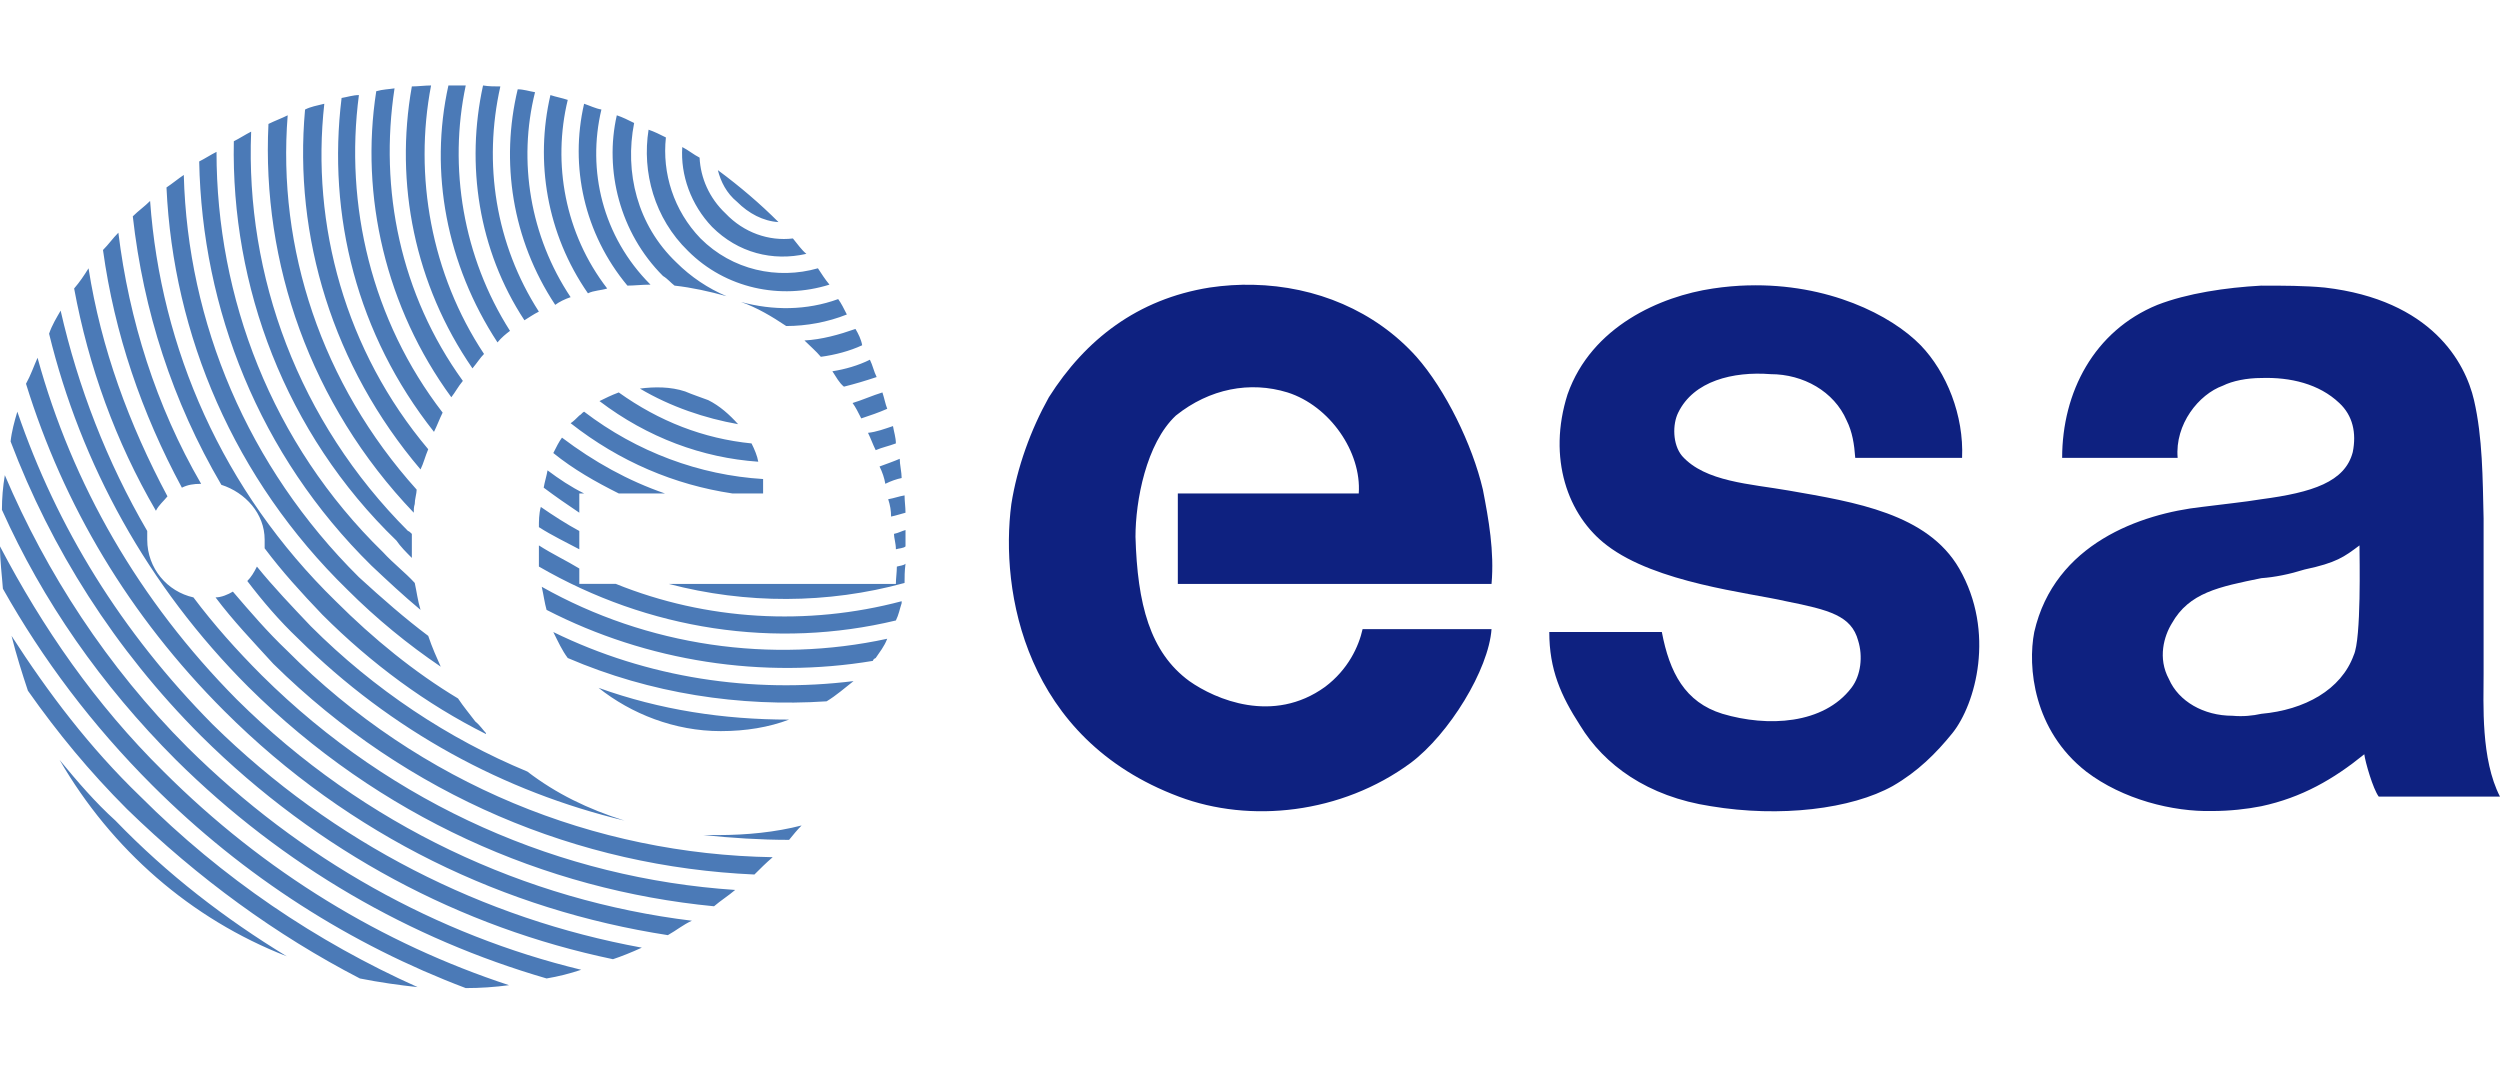
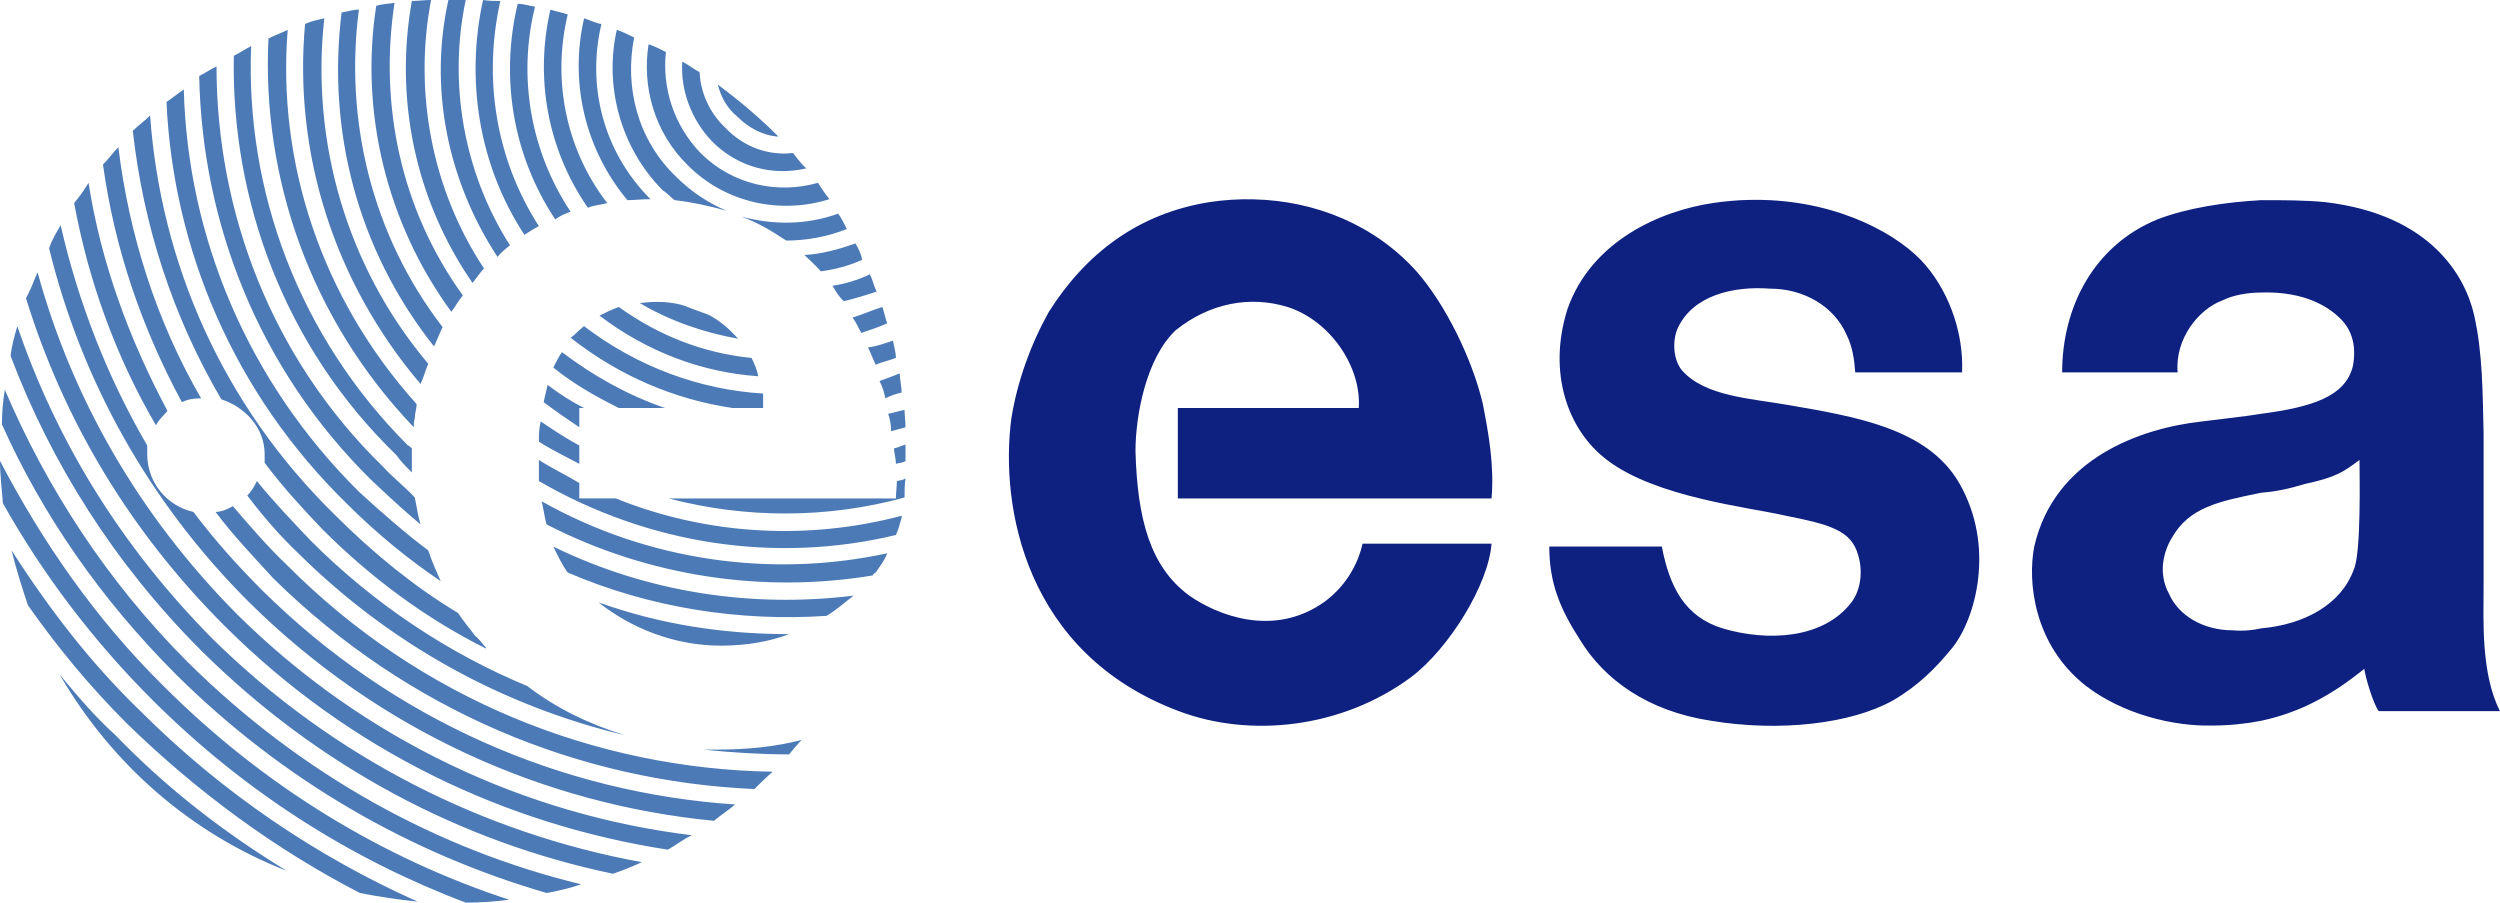
- <svg xmlns="http://www.w3.org/2000/svg" xml:space="preserve" viewBox="0 0 800 288.838" height="73" width="170" version="1.0">
-   <defs id="defs120" />
-   <path logo="" id="path7" transform="matrix(4.705882,0,0,4.705883,0,-27.34571)" d="m 29.314,5.811 c -0.393,0 -0.916,0.066 -1.309,0.066 -1.178,6.609 0.197,13.479 4.123,19.172 0.327,-0.392 0.523,-0.719 0.785,-0.98 -3.599,-5.431 -4.778,-12.107 -3.6,-18.258 z m 1.178,0 c -1.309,5.889 -0.13,12.172 3.338,17.473 0.262,-0.327 0.588,-0.589 0.85,-0.785 C 31.473,17.459 30.492,11.373 31.67,5.811 l -0.785,0 -0.393,0 z m 2.355,0 c -1.178,5.366 -0.327,11.19 2.814,15.967 0.327,-0.197 0.59,-0.392 0.982,-0.588 -2.945,-4.58 -3.797,-10.078 -2.619,-15.312 -0.392,0 -0.785,-7.437e-4 -1.178,-0.066 z m -6.02,0.197 c -0.392,0.065 -0.784,0.064 -1.242,0.195 -1.112,7.133 0.654,14.723 5.104,20.809 0.262,-0.327 0.458,-0.719 0.785,-1.111 -4.253,-5.889 -5.693,-13.022 -4.646,-19.893 z m 8.377,0.064 c -1.178,4.907 -0.393,10.209 2.551,14.658 0.262,-0.196 0.654,-0.393 1.047,-0.523 -2.748,-4.122 -3.598,-9.227 -2.42,-13.937 -0.393,-0.066 -0.785,-0.197 -1.178,-0.197 z M 24.406,6.465 c -0.392,0 -0.785,0.132 -1.178,0.197 -0.982,7.983 1.048,16.096 6.283,22.705 0.196,-0.393 0.392,-0.916 0.588,-1.309 -4.842,-6.282 -6.674,-14.134 -5.693,-21.594 z m 13.023,0 c -1.047,4.515 -0.263,9.424 2.551,13.48 0.393,-0.196 0.916,-0.197 1.309,-0.328 -2.879,-3.73 -3.728,-8.506 -2.682,-12.824 -0.392,-0.131 -0.785,-0.197 -1.178,-0.328 z M 22.053,7.055 c -0.524,0.131 -0.916,0.196 -1.309,0.393 -0.785,8.637 1.897,17.471 7.852,24.473 0.196,-0.392 0.327,-0.915 0.523,-1.373 C 23.492,23.872 21.137,15.299 22.053,7.055 Z m 17.666,0 c -0.982,4.253 4.87e-4,8.834 2.945,12.367 0.458,0 0.981,-0.066 1.57,-0.066 C 40.963,16.084 39.915,11.57 40.896,7.447 40.504,7.382 40.111,7.186 39.719,7.055 Z M 19.564,7.84 c -0.393,0.197 -0.916,0.391 -1.309,0.588 -0.458,9.422 2.814,19.041 9.881,26.436 0,-0.196 7.43e-4,-0.392 0.066,-0.588 0,-0.327 0.131,-0.721 0.131,-0.982 -6.478,-7.198 -9.489,-16.423 -8.77,-25.453 z m 22.379,0 c -0.851,3.73 0.196,7.983 3.141,10.928 0.327,0.196 0.523,0.458 0.785,0.654 1.178,0.131 2.357,0.392 3.535,0.719 C 48.161,19.617 46.982,18.833 46,17.852 43.317,15.299 42.467,11.7 43.121,8.363 42.728,8.167 42.336,7.971 41.943,7.84 Z m 2.16,0.98 c -0.458,2.879 0.393,6.021 2.684,8.246 2.552,2.552 6.28,3.336 9.617,2.289 -0.327,-0.393 -0.523,-0.719 -0.785,-1.111 -2.748,0.785 -5.823,0.13 -7.982,-2.029 C 45.805,14.317 45.019,11.767 45.281,9.346 44.889,9.15 44.496,8.951 44.104,8.82 Z M 17.078,8.951 c -0.392,0.197 -0.785,0.458 -1.178,0.654 -0.196,9.815 3.468,19.828 11.059,27.156 0.262,0.393 0.655,0.785 1.047,1.178 l 0,-1.635 C 27.941,36.239 27.809,36.107 27.744,36.107 20.285,28.648 16.686,18.767 17.078,8.951 Z M 46.395,10 c -0.131,1.898 0.588,3.925 2.027,5.43 1.767,1.767 4.122,2.356 6.412,1.832 -0.327,-0.262 -0.589,-0.654 -0.916,-1.047 -1.636,0.196 -3.337,-0.392 -4.58,-1.701 -1.112,-1.047 -1.701,-2.421 -1.766,-3.795 C 47.18,10.522 46.787,10.196 46.395,10 Z m -31.672,0.326 c -0.393,0.196 -0.785,0.458 -1.178,0.654 0.196,10.012 4.057,19.957 11.713,27.482 1.112,1.047 2.16,2.028 3.338,3.01 -0.197,-0.654 -0.262,-1.243 -0.393,-1.832 C 27.548,38.921 26.763,38.332 26.043,37.547 18.452,30.153 14.723,20.207 14.723,10.326 Z m 34.092,1.244 c 0.197,0.785 0.589,1.569 1.309,2.158 0.785,0.785 1.768,1.31 2.814,1.375 -1.243,-1.244 -2.618,-2.421 -4.123,-3.533 z m -36.316,0.326 c -0.392,0.262 -0.785,0.59 -1.178,0.852 0.458,10.011 4.581,19.827 12.303,27.352 1.963,1.963 4.121,3.729 6.346,5.234 -0.262,-0.589 -0.588,-1.308 -0.85,-2.094 C 27.549,42.062 25.977,40.688 24.406,39.248 16.816,31.723 12.76,21.908 12.498,11.896 Z m -2.291,1.768 c -0.392,0.393 -0.785,0.655 -1.178,1.047 0.72,6.413 2.684,12.563 6.021,18.256 1.636,0.523 2.945,1.963 2.945,3.73 l 0,0.588 c 1.178,1.57 2.486,3.011 3.926,4.516 3.337,3.337 7.066,6.085 11.123,8.113 l 0,-0.066 c -0.197,-0.196 -0.394,-0.521 -0.721,-0.783 -0.393,-0.524 -0.785,-0.981 -1.178,-1.57 -2.944,-1.767 -5.758,-4.057 -8.311,-6.609 C 15.115,33.36 10.927,23.676 10.207,13.664 Z m -2.158,2.158 c -0.392,0.393 -0.654,0.785 -1.047,1.178 0.785,5.693 2.617,11.058 5.365,16.162 0.392,-0.196 0.785,-0.262 1.309,-0.262 C 10.6,27.6 8.769,21.711 8.049,15.822 Z m -2.029,2.422 c -0.327,0.524 -0.588,0.915 -0.98,1.373 0.982,5.3 2.814,10.404 5.562,15.115 0.196,-0.393 0.523,-0.653 0.785,-0.98 C 8.769,28.844 6.87,23.675 6.02,18.244 Z m 50.975,2.094 c -2.159,0.785 -4.45,0.784 -6.609,0.195 1.112,0.393 2.094,0.983 3.076,1.637 1.374,-2.13e-4 2.814,-0.262 4.123,-0.785 -0.197,-0.393 -0.393,-0.785 -0.59,-1.047 z M 4.123,21.123 c -0.262,0.458 -0.589,0.981 -0.785,1.57 2.159,8.834 6.674,17.143 13.545,24.014 8.899,8.834 20.153,13.808 31.67,14.92 0.458,-0.392 0.981,-0.719 1.439,-1.111 -11.778,-0.785 -23.229,-5.695 -32.193,-14.594 -1.701,-1.701 -3.272,-3.467 -4.646,-5.299 -1.767,-0.393 -3.141,-1.963 -3.141,-3.926 l 0,-0.59 C 7.263,31.396 5.301,26.292 4.123,21.123 Z m 54.049,1.244 c -1.112,0.392 -2.291,0.72 -3.469,0.785 0.392,0.393 0.786,0.719 1.113,1.111 0.982,-0.131 1.962,-0.392 2.812,-0.785 -0.066,-0.392 -0.261,-0.784 -0.457,-1.111 z M 2.553,24.328 c -0.262,0.589 -0.458,1.179 -0.785,1.768 2.552,8.245 7,15.77 13.479,22.248 8.572,8.572 19.173,13.545 30.166,15.246 0.589,-0.327 1.048,-0.719 1.637,-0.98 C 35.794,61.236 24.801,56.196 16.098,47.559 9.423,40.819 4.909,32.9 2.553,24.328 Z m 56.6,0.133 c -0.785,0.393 -1.7,0.654 -2.551,0.785 0.262,0.393 0.458,0.785 0.785,1.047 0.785,-0.196 1.439,-0.393 2.225,-0.654 -0.197,-0.393 -0.262,-0.785 -0.459,-1.178 z m -14.1,1.889 c -0.523,-0.025 -1.049,0.009 -1.539,0.074 2.094,1.243 4.451,2.027 6.676,2.42 -0.589,-0.655 -1.244,-1.242 -2.029,-1.635 -0.524,-0.197 -1.112,-0.393 -1.57,-0.59 -0.491,-0.164 -1.014,-0.245 -1.537,-0.27 z m -2.979,0.336 c -0.523,0.196 -0.916,0.392 -1.309,0.588 3.272,2.486 7.001,3.861 10.797,4.123 -0.065,-0.392 -0.26,-0.851 -0.457,-1.244 -3.271,-0.327 -6.283,-1.504 -9.031,-3.467 z m 17.93,0 c -0.654,0.196 -1.375,0.523 -2.029,0.719 0.197,0.262 0.394,0.654 0.59,1.047 0.589,-0.196 1.179,-0.393 1.768,-0.654 -0.131,-0.327 -0.197,-0.719 -0.328,-1.111 z M 1.178,27.994 c -0.196,0.654 -0.391,1.373 -0.457,2.027 2.748,7.263 7.066,14.134 12.955,20.023 7.983,7.918 17.667,13.022 28.006,15.182 0.589,-0.196 1.243,-0.458 1.963,-0.785 C 32.913,62.478 22.706,57.374 14.461,49.26 8.245,42.978 3.861,35.846 1.178,27.994 Z m 38.541,0 c -0.131,0.065 -0.195,0.196 -0.326,0.262 -0.197,0.196 -0.394,0.393 -0.59,0.523 3.337,2.618 7.068,4.187 10.994,4.775 l 2.094,0 0,-0.98 C 47.572,32.312 43.318,30.742 39.719,27.994 Z m 21.004,0.98 c -0.589,0.196 -1.11,0.394 -1.699,0.459 0.196,0.393 0.327,0.785 0.523,1.178 0.458,-0.196 0.849,-0.263 1.373,-0.459 0,-0.393 -0.132,-0.785 -0.197,-1.178 z m -22.508,0.785 c -0.197,0.262 -0.394,0.654 -0.59,1.047 1.374,1.112 2.879,1.963 4.449,2.748 l 3.141,0 c -2.486,-0.851 -4.841,-2.159 -7,-3.795 z m 22.967,1.439 c -0.458,0.197 -0.849,0.327 -1.373,0.523 0.196,0.393 0.327,0.785 0.393,1.178 0.393,-0.196 0.784,-0.327 1.111,-0.393 0,-0.392 -0.131,-0.916 -0.131,-1.309 z m -23.949,0.785 c -0.066,0.392 -0.196,0.785 -0.262,1.178 0.785,0.589 1.636,1.179 2.422,1.703 l 0,-1.309 0.326,0 C 38.803,33.099 38.018,32.573 37.232,31.984 Z M 0.328,32.312 c -0.131,0.785 -0.197,1.57 -0.197,2.355 2.748,6.151 6.74,11.909 11.844,17.014 7.329,7.263 15.967,12.17 25.193,14.854 0.785,-0.131 1.57,-0.328 2.355,-0.59 C 29.774,63.59 20.481,58.486 12.76,50.83 7.263,45.334 3.142,38.921 0.328,32.312 Z m 61.182,1.375 c -0.393,0.065 -0.721,0.195 -1.113,0.26 0.131,0.393 0.197,0.787 0.197,1.18 0.327,-0.066 0.719,-0.197 0.98,-0.262 0,-0.393 -0.064,-0.785 -0.064,-1.178 z m -24.734,0.785 c -0.131,0.458 -0.131,0.98 -0.131,1.373 0.916,0.589 1.897,1.048 2.748,1.506 l 0,-1.244 c -0.851,-0.458 -1.766,-1.046 -2.617,-1.635 z m 24.799,1.57 c -0.261,0.066 -0.458,0.196 -0.785,0.262 0,0.262 0.131,0.654 0.131,1.047 0.196,-0.065 0.524,-0.066 0.654,-0.197 l 0,-0.654 0,-0.457 z m -24.93,1.045 0,1.439 c 7.46,4.319 16.096,5.629 24.275,3.666 0.196,-0.393 0.262,-0.785 0.393,-1.178 l 0,-0.131 c -6.413,1.701 -13.283,1.309 -19.434,-1.178 l -2.486,0 0,-1.047 C 38.542,38.137 37.56,37.677 36.645,37.088 Z M 0,37.154 c 0,0.982 0.132,1.962 0.197,2.879 2.683,4.777 6.084,9.293 10.141,13.35 6.282,6.282 13.545,10.862 21.332,13.807 0.982,0 1.964,-0.066 2.945,-0.197 C 26.044,64.178 17.996,59.337 11.125,52.467 6.479,47.886 2.879,42.651 0,37.154 Z m 61.574,1.178 c -0.13,0.131 -0.391,0.132 -0.588,0.197 0,0.393 -0.066,0.785 -0.066,1.178 l -15.443,0 c 5.235,1.374 10.798,1.373 16.033,-0.066 0,-0.393 -7.85e-4,-0.785 0.064,-1.309 z m -44.104,0.197 c -0.196,0.393 -0.392,0.719 -0.654,0.98 1.047,1.374 2.16,2.682 3.469,3.926 6.347,6.282 14.002,10.404 22.182,12.367 -2.486,-0.785 -4.644,-1.831 -6.607,-3.336 -5.366,-2.225 -10.404,-5.562 -14.723,-9.881 -1.244,-1.309 -2.554,-2.682 -3.666,-4.057 z m 19.369,1.373 c 0.131,0.589 0.197,1.112 0.328,1.57 6.871,3.534 14.722,4.712 22.182,3.469 0.065,-0.131 0.066,-0.13 0.197,-0.195 0.262,-0.393 0.589,-0.787 0.785,-1.311 -7.852,1.701 -16.294,0.524 -23.492,-3.533 z m -21.004,0.328 c -0.327,0.197 -0.785,0.393 -1.178,0.393 1.178,1.571 2.552,3.009 3.926,4.514 9.161,9.03 20.808,13.807 32.717,14.33 0.392,-0.392 0.786,-0.785 1.244,-1.178 C 40.505,58.093 28.596,53.382 19.5,44.221 18.191,42.977 17.014,41.605 15.836,40.23 Z M 37.625,42.979 c 0.327,0.654 0.59,1.242 0.982,1.766 5.628,2.421 11.713,3.338 17.602,2.945 0.654,-0.393 1.243,-0.917 1.832,-1.375 C 51.17,47.165 44.037,46.119 37.625,42.979 Z M 0.785,43.24 c 0.327,1.309 0.721,2.551 1.113,3.729 2.028,2.879 4.187,5.497 6.738,8.049 4.842,4.711 10.143,8.573 15.836,11.518 1.309,0.261 2.683,0.457 3.926,0.588 C 21.528,64.047 15.115,59.73 9.553,54.168 6.085,50.831 3.272,47.101 0.785,43.24 Z M 40.701,46.773 c 2.225,1.767 5.17,2.943 8.311,2.943 1.701,0 3.271,-0.26 4.645,-0.783 -4.449,0 -8.767,-0.655 -12.955,-2.16 z M 4.057,51.682 C 7.59,57.767 12.957,62.477 19.5,65.029 15.312,62.477 11.385,59.467 7.852,55.803 6.477,54.559 5.3,53.187 4.057,51.682 Z m 50.451,4.449 c -1.767,0.458 -3.73,0.654 -5.693,0.654 l -0.98,0 c 1.898,0.196 3.859,0.326 5.822,0.326 0.262,-0.327 0.59,-0.718 0.852,-0.98 z" style="fill:#4b7ab7" />
-   <path id="esa" transform="matrix(4.705882,0,0,4.705883,0,-27.34571)" d="m 85.221,19.365 c -0.982,-0.022 -1.975,0.04 -2.969,0.188 -4.907,0.785 -8.441,3.533 -10.928,7.459 -1.243,2.225 -2.16,4.777 -2.553,7.264 -0.785,5.954 0.917,15.967 11.387,19.893 4.842,1.832 11.058,1.177 15.77,-2.291 2.617,-1.963 5.3,-6.347 5.496,-9.096 l -8.768,0 c -0.262,1.178 -0.982,2.748 -2.553,3.926 -3.533,2.552 -7.46,0.851 -9.227,-0.393 C 78.194,44.351 77.344,41.08 77.213,36.5 c 0,-2.421 0.719,-6.347 2.748,-8.244 2.29,-1.832 5.04,-2.356 7.592,-1.57 2.879,0.916 5.038,4.055 4.842,6.869 l -12.303,0 0,6.152 21.332,0 c 0.196,-2.225 -0.195,-4.386 -0.588,-6.414 -0.72,-3.076 -2.553,-6.804 -4.516,-9.029 -2.818,-3.137 -6.845,-4.804 -11.1,-4.898 z m 33.646,0.041 c -0.776,0.021 -1.575,0.09 -2.393,0.213 -3.534,0.523 -8.245,2.551 -9.881,7.197 -1.374,4.318 5.7e-4,8.245 2.684,10.273 3.337,2.552 9.618,3.206 12.17,3.795 2.944,0.589 4.45,0.98 4.908,2.682 0.327,1.047 0.195,2.356 -0.459,3.207 -1.898,2.486 -5.692,2.682 -8.768,1.766 -2.551,-0.785 -3.6,-2.812 -4.123,-5.561 l -7.654,0 c 0,2.552 0.785,4.319 2.094,6.348 1.636,2.682 4.58,4.842 8.898,5.496 4.711,0.785 9.554,0.195 12.367,-1.375 1.701,-0.981 2.945,-2.223 4.057,-3.598 1.57,-1.963 2.945,-6.871 0.459,-11.189 -2.159,-3.73 -7.067,-4.515 -11.582,-5.301 -2.617,-0.458 -5.693,-0.589 -7.264,-2.355 -0.654,-0.785 -0.654,-2.16 -0.262,-2.945 1.047,-2.159 3.73,-2.813 6.281,-2.617 2.225,0 4.319,1.177 5.17,3.141 0.393,0.785 0.523,1.636 0.588,2.553 l 7.264,0 c 0.131,-2.879 -1.048,-5.824 -2.814,-7.656 -2.004,-2.061 -6.311,-4.222 -11.74,-4.072 z m 34.904,0.016 c -2.421,0.131 -5.038,0.523 -7.066,1.309 -4.319,1.767 -6.479,5.955 -6.479,10.404 l 7.854,0 c -0.196,-2.29 1.438,-4.319 3.074,-4.908 0.654,-0.327 1.635,-0.523 2.617,-0.523 1.963,-0.065 3.927,0.393 5.301,1.701 0.916,0.851 1.178,2.029 0.916,3.338 -0.523,2.029 -2.749,2.747 -6.217,3.205 -1.178,0.197 -2.552,0.329 -4.057,0.525 -4.122,0.458 -10.011,2.486 -11.385,8.506 -0.458,2.356 -0.066,6.675 3.533,9.488 2.486,1.897 5.889,2.747 8.572,2.682 1.178,0 2.354,-0.13 3.336,-0.326 2.748,-0.589 4.908,-1.832 7.002,-3.533 0.065,0.524 0.59,2.356 0.982,2.879 l 8.244,0 c -1.309,-2.552 -1.113,-6.283 -1.113,-8.377 l 0,-10.533 c -0.065,-2.749 -0.064,-5.497 -0.652,-8.049 -0.589,-2.552 -2.879,-6.806 -10.143,-7.656 -1.374,-0.131 -2.816,-0.131 -4.32,-0.131 z m 6.674,17.666 c 0,0.785 0.133,6.349 -0.391,7.461 -0.851,2.356 -3.339,3.728 -6.283,3.99 -0.589,0.131 -1.243,0.198 -1.963,0.133 -1.963,0 -3.664,-0.984 -4.318,-2.488 -0.785,-1.439 -0.328,-2.944 0.195,-3.795 1.178,-2.094 3.207,-2.485 6.086,-3.074 0.916,-0.066 1.899,-0.263 2.945,-0.59 2.159,-0.458 2.682,-0.851 3.729,-1.637 z" style="fill:#0e2180" />
+ <svg xmlns="http://www.w3.org/2000/svg" viewBox="0 0 800 288.84">
+   <path transform="translate(0 -27.35) scale(4.70588)" d="m 29.314,5.811 c -0.393,0 -0.916,0.066 -1.309,0.066 -1.178,6.609 0.197,13.479 4.123,19.172 0.327,-0.392 0.523,-0.719 0.785,-0.98 -3.599,-5.431 -4.778,-12.107 -3.6,-18.258 z m 1.178,0 c -1.309,5.889 -0.13,12.172 3.338,17.473 0.262,-0.327 0.588,-0.589 0.85,-0.785 C 31.473,17.459 30.492,11.373 31.67,5.811 l -0.785,0 -0.393,0 z m 2.355,0 c -1.178,5.366 -0.327,11.19 2.814,15.967 0.327,-0.197 0.59,-0.392 0.982,-0.588 -2.945,-4.58 -3.797,-10.078 -2.619,-15.312 -0.392,0 -0.785,-7.437e-4 -1.178,-0.066 z m -6.02,0.197 c -0.392,0.065 -0.784,0.064 -1.242,0.195 -1.112,7.133 0.654,14.723 5.104,20.809 0.262,-0.327 0.458,-0.719 0.785,-1.111 -4.253,-5.889 -5.693,-13.022 -4.646,-19.893 z m 8.377,0.064 c -1.178,4.907 -0.393,10.209 2.551,14.658 0.262,-0.196 0.654,-0.393 1.047,-0.523 -2.748,-4.122 -3.598,-9.227 -2.42,-13.937 -0.393,-0.066 -0.785,-0.197 -1.178,-0.197 z M 24.406,6.465 c -0.392,0 -0.785,0.132 -1.178,0.197 -0.982,7.983 1.048,16.096 6.283,22.705 0.196,-0.393 0.392,-0.916 0.588,-1.309 -4.842,-6.282 -6.674,-14.134 -5.693,-21.594 z m 13.023,0 c -1.047,4.515 -0.263,9.424 2.551,13.48 0.393,-0.196 0.916,-0.197 1.309,-0.328 -2.879,-3.73 -3.728,-8.506 -2.682,-12.824 -0.392,-0.131 -0.785,-0.197 -1.178,-0.328 z M 22.053,7.055 c -0.524,0.131 -0.916,0.196 -1.309,0.393 -0.785,8.637 1.897,17.471 7.852,24.473 0.196,-0.392 0.327,-0.915 0.523,-1.373 C 23.492,23.872 21.137,15.299 22.053,7.055 Z m 17.666,0 c -0.982,4.253 4.87e-4,8.834 2.945,12.367 0.458,0 0.981,-0.066 1.57,-0.066 C 40.963,16.084 39.915,11.57 40.896,7.447 40.504,7.382 40.111,7.186 39.719,7.055 Z M 19.564,7.84 c -0.393,0.197 -0.916,0.391 -1.309,0.588 -0.458,9.422 2.814,19.041 9.881,26.436 0,-0.196 7.43e-4,-0.392 0.066,-0.588 0,-0.327 0.131,-0.721 0.131,-0.982 -6.478,-7.198 -9.489,-16.423 -8.77,-25.453 z m 22.379,0 c -0.851,3.73 0.196,7.983 3.141,10.928 0.327,0.196 0.523,0.458 0.785,0.654 1.178,0.131 2.357,0.392 3.535,0.719 C 48.161,19.617 46.982,18.833 46,17.852 43.317,15.299 42.467,11.7 43.121,8.363 42.728,8.167 42.336,7.971 41.943,7.84 Z m 2.16,0.98 c -0.458,2.879 0.393,6.021 2.684,8.246 2.552,2.552 6.28,3.336 9.617,2.289 -0.327,-0.393 -0.523,-0.719 -0.785,-1.111 -2.748,0.785 -5.823,0.13 -7.982,-2.029 C 45.805,14.317 45.019,11.767 45.281,9.346 44.889,9.15 44.496,8.951 44.104,8.82 Z M 17.078,8.951 c -0.392,0.197 -0.785,0.458 -1.178,0.654 -0.196,9.815 3.468,19.828 11.059,27.156 0.262,0.393 0.655,0.785 1.047,1.178 l 0,-1.635 C 27.941,36.239 27.809,36.107 27.744,36.107 20.285,28.648 16.686,18.767 17.078,8.951 Z M 46.395,10 c -0.131,1.898 0.588,3.925 2.027,5.43 1.767,1.767 4.122,2.356 6.412,1.832 -0.327,-0.262 -0.589,-0.654 -0.916,-1.047 -1.636,0.196 -3.337,-0.392 -4.58,-1.701 -1.112,-1.047 -1.701,-2.421 -1.766,-3.795 C 47.18,10.522 46.787,10.196 46.395,10 Z m -31.672,0.326 c -0.393,0.196 -0.785,0.458 -1.178,0.654 0.196,10.012 4.057,19.957 11.713,27.482 1.112,1.047 2.16,2.028 3.338,3.01 -0.197,-0.654 -0.262,-1.243 -0.393,-1.832 C 27.548,38.921 26.763,38.332 26.043,37.547 18.452,30.153 14.723,20.207 14.723,10.326 Z m 34.092,1.244 c 0.197,0.785 0.589,1.569 1.309,2.158 0.785,0.785 1.768,1.31 2.814,1.375 -1.243,-1.244 -2.618,-2.421 -4.123,-3.533 z m -36.316,0.326 c -0.392,0.262 -0.785,0.59 -1.178,0.852 0.458,10.011 4.581,19.827 12.303,27.352 1.963,1.963 4.121,3.729 6.346,5.234 -0.262,-0.589 -0.588,-1.308 -0.85,-2.094 C 27.549,42.062 25.977,40.688 24.406,39.248 16.816,31.723 12.76,21.908 12.498,11.896 Z m -2.291,1.768 c -0.392,0.393 -0.785,0.655 -1.178,1.047 0.72,6.413 2.684,12.563 6.021,18.256 1.636,0.523 2.945,1.963 2.945,3.73 l 0,0.588 c 1.178,1.57 2.486,3.011 3.926,4.516 3.337,3.337 7.066,6.085 11.123,8.113 l 0,-0.066 c -0.197,-0.196 -0.394,-0.521 -0.721,-0.783 -0.393,-0.524 -0.785,-0.981 -1.178,-1.57 -2.944,-1.767 -5.758,-4.057 -8.311,-6.609 C 15.115,33.36 10.927,23.676 10.207,13.664 Z m -2.158,2.158 c -0.392,0.393 -0.654,0.785 -1.047,1.178 0.785,5.693 2.617,11.058 5.365,16.162 0.392,-0.196 0.785,-0.262 1.309,-0.262 C 10.6,27.6 8.769,21.711 8.049,15.822 Z m -2.029,2.422 c -0.327,0.524 -0.588,0.915 -0.98,1.373 0.982,5.3 2.814,10.404 5.562,15.115 0.196,-0.393 0.523,-0.653 0.785,-0.98 C 8.769,28.844 6.87,23.675 6.02,18.244 Z m 50.975,2.094 c -2.159,0.785 -4.45,0.784 -6.609,0.195 1.112,0.393 2.094,0.983 3.076,1.637 1.374,-2.13e-4 2.814,-0.262 4.123,-0.785 -0.197,-0.393 -0.393,-0.785 -0.59,-1.047 z M 4.123,21.123 c -0.262,0.458 -0.589,0.981 -0.785,1.57 2.159,8.834 6.674,17.143 13.545,24.014 8.899,8.834 20.153,13.808 31.67,14.92 0.458,-0.392 0.981,-0.719 1.439,-1.111 -11.778,-0.785 -23.229,-5.695 -32.193,-14.594 -1.701,-1.701 -3.272,-3.467 -4.646,-5.299 -1.767,-0.393 -3.141,-1.963 -3.141,-3.926 l 0,-0.59 C 7.263,31.396 5.301,26.292 4.123,21.123 Z m 54.049,1.244 c -1.112,0.392 -2.291,0.72 -3.469,0.785 0.392,0.393 0.786,0.719 1.113,1.111 0.982,-0.131 1.962,-0.392 2.812,-0.785 -0.066,-0.392 -0.261,-0.784 -0.457,-1.111 z M 2.553,24.328 c -0.262,0.589 -0.458,1.179 -0.785,1.768 2.552,8.245 7,15.77 13.479,22.248 8.572,8.572 19.173,13.545 30.166,15.246 0.589,-0.327 1.048,-0.719 1.637,-0.98 C 35.794,61.236 24.801,56.196 16.098,47.559 9.423,40.819 4.909,32.9 2.553,24.328 Z m 56.6,0.133 c -0.785,0.393 -1.7,0.654 -2.551,0.785 0.262,0.393 0.458,0.785 0.785,1.047 0.785,-0.196 1.439,-0.393 2.225,-0.654 -0.197,-0.393 -0.262,-0.785 -0.459,-1.178 z m -14.1,1.889 c -0.523,-0.025 -1.049,0.009 -1.539,0.074 2.094,1.243 4.451,2.027 6.676,2.42 -0.589,-0.655 -1.244,-1.242 -2.029,-1.635 -0.524,-0.197 -1.112,-0.393 -1.57,-0.59 -0.491,-0.164 -1.014,-0.245 -1.537,-0.27 z m -2.979,0.336 c -0.523,0.196 -0.916,0.392 -1.309,0.588 3.272,2.486 7.001,3.861 10.797,4.123 -0.065,-0.392 -0.26,-0.851 -0.457,-1.244 -3.271,-0.327 -6.283,-1.504 -9.031,-3.467 z m 17.93,0 c -0.654,0.196 -1.375,0.523 -2.029,0.719 0.197,0.262 0.394,0.654 0.59,1.047 0.589,-0.196 1.179,-0.393 1.768,-0.654 -0.131,-0.327 -0.197,-0.719 -0.328,-1.111 z M 1.178,27.994 c -0.196,0.654 -0.391,1.373 -0.457,2.027 2.748,7.263 7.066,14.134 12.955,20.023 7.983,7.918 17.667,13.022 28.006,15.182 0.589,-0.196 1.243,-0.458 1.963,-0.785 C 32.913,62.478 22.706,57.374 14.461,49.26 8.245,42.978 3.861,35.846 1.178,27.994 Z m 38.541,0 c -0.131,0.065 -0.195,0.196 -0.326,0.262 -0.197,0.196 -0.394,0.393 -0.59,0.523 3.337,2.618 7.068,4.187 10.994,4.775 l 2.094,0 0,-0.98 C 47.572,32.312 43.318,30.742 39.719,27.994 Z m 21.004,0.98 c -0.589,0.196 -1.11,0.394 -1.699,0.459 0.196,0.393 0.327,0.785 0.523,1.178 0.458,-0.196 0.849,-0.263 1.373,-0.459 0,-0.393 -0.132,-0.785 -0.197,-1.178 z m -22.508,0.785 c -0.197,0.262 -0.394,0.654 -0.59,1.047 1.374,1.112 2.879,1.963 4.449,2.748 l 3.141,0 c -2.486,-0.851 -4.841,-2.159 -7,-3.795 z m 22.967,1.439 c -0.458,0.197 -0.849,0.327 -1.373,0.523 0.196,0.393 0.327,0.785 0.393,1.178 0.393,-0.196 0.784,-0.327 1.111,-0.393 0,-0.392 -0.131,-0.916 -0.131,-1.309 z m -23.949,0.785 c -0.066,0.392 -0.196,0.785 -0.262,1.178 0.785,0.589 1.636,1.179 2.422,1.703 l 0,-1.309 0.326,0 C 38.803,33.099 38.018,32.573 37.232,31.984 Z M 0.328,32.312 c -0.131,0.785 -0.197,1.57 -0.197,2.355 2.748,6.151 6.74,11.909 11.844,17.014 7.329,7.263 15.967,12.17 25.193,14.854 0.785,-0.131 1.57,-0.328 2.355,-0.59 C 29.774,63.59 20.481,58.486 12.76,50.83 7.263,45.334 3.142,38.921 0.328,32.312 Z m 61.182,1.375 c -0.393,0.065 -0.721,0.195 -1.113,0.26 0.131,0.393 0.197,0.787 0.197,1.18 0.327,-0.066 0.719,-0.197 0.98,-0.262 0,-0.393 -0.064,-0.785 -0.064,-1.178 z m -24.734,0.785 c -0.131,0.458 -0.131,0.98 -0.131,1.373 0.916,0.589 1.897,1.048 2.748,1.506 l 0,-1.244 c -0.851,-0.458 -1.766,-1.046 -2.617,-1.635 z m 24.799,1.57 c -0.261,0.066 -0.458,0.196 -0.785,0.262 0,0.262 0.131,0.654 0.131,1.047 0.196,-0.065 0.524,-0.066 0.654,-0.197 l 0,-0.654 0,-0.457 z m -24.93,1.045 0,1.439 c 7.46,4.319 16.096,5.629 24.275,3.666 0.196,-0.393 0.262,-0.785 0.393,-1.178 l 0,-0.131 c -6.413,1.701 -13.283,1.309 -19.434,-1.178 l -2.486,0 0,-1.047 C 38.542,38.137 37.56,37.677 36.645,37.088 Z M 0,37.154 c 0,0.982 0.132,1.962 0.197,2.879 2.683,4.777 6.084,9.293 10.141,13.35 6.282,6.282 13.545,10.862 21.332,13.807 0.982,0 1.964,-0.066 2.945,-0.197 C 26.044,64.178 17.996,59.337 11.125,52.467 6.479,47.886 2.879,42.651 0,37.154 Z m 61.574,1.178 c -0.13,0.131 -0.391,0.132 -0.588,0.197 0,0.393 -0.066,0.785 -0.066,1.178 l -15.443,0 c 5.235,1.374 10.798,1.373 16.033,-0.066 0,-0.393 -7.85e-4,-0.785 0.064,-1.309 z m -44.104,0.197 c -0.196,0.393 -0.392,0.719 -0.654,0.98 1.047,1.374 2.16,2.682 3.469,3.926 6.347,6.282 14.002,10.404 22.182,12.367 -2.486,-0.785 -4.644,-1.831 -6.607,-3.336 -5.366,-2.225 -10.404,-5.562 -14.723,-9.881 -1.244,-1.309 -2.554,-2.682 -3.666,-4.057 z m 19.369,1.373 c 0.131,0.589 0.197,1.112 0.328,1.57 6.871,3.534 14.722,4.712 22.182,3.469 0.065,-0.131 0.066,-0.13 0.197,-0.195 0.262,-0.393 0.589,-0.787 0.785,-1.311 -7.852,1.701 -16.294,0.524 -23.492,-3.533 z m -21.004,0.328 c -0.327,0.197 -0.785,0.393 -1.178,0.393 1.178,1.571 2.552,3.009 3.926,4.514 9.161,9.03 20.808,13.807 32.717,14.33 0.392,-0.392 0.786,-0.785 1.244,-1.178 C 40.505,58.093 28.596,53.382 19.5,44.221 18.191,42.977 17.014,41.605 15.836,40.23 Z M 37.625,42.979 c 0.327,0.654 0.59,1.242 0.982,1.766 5.628,2.421 11.713,3.338 17.602,2.945 0.654,-0.393 1.243,-0.917 1.832,-1.375 C 51.17,47.165 44.037,46.119 37.625,42.979 Z M 0.785,43.24 c 0.327,1.309 0.721,2.551 1.113,3.729 2.028,2.879 4.187,5.497 6.738,8.049 4.842,4.711 10.143,8.573 15.836,11.518 1.309,0.261 2.683,0.457 3.926,0.588 C 21.528,64.047 15.115,59.73 9.553,54.168 6.085,50.831 3.272,47.101 0.785,43.24 Z M 40.701,46.773 c 2.225,1.767 5.17,2.943 8.311,2.943 1.701,0 3.271,-0.26 4.645,-0.783 -4.449,0 -8.767,-0.655 -12.955,-2.16 z M 4.057,51.682 C 7.59,57.767 12.957,62.477 19.5,65.029 15.312,62.477 11.385,59.467 7.852,55.803 6.477,54.559 5.3,53.187 4.057,51.682 Z m 50.451,4.449 c -1.767,0.458 -3.73,0.654 -5.693,0.654 l -0.98,0 c 1.898,0.196 3.859,0.326 5.822,0.326 0.262,-0.327 0.59,-0.718 0.852,-0.98 z" fill="#4b7ab7" />
+   <path transform="translate(0 -27.35) scale(4.70588)" d="m 85.221,19.365 c -0.982,-0.022 -1.975,0.04 -2.969,0.188 -4.907,0.785 -8.441,3.533 -10.928,7.459 -1.243,2.225 -2.16,4.777 -2.553,7.264 -0.785,5.954 0.917,15.967 11.387,19.893 4.842,1.832 11.058,1.177 15.77,-2.291 2.617,-1.963 5.3,-6.347 5.496,-9.096 l -8.768,0 c -0.262,1.178 -0.982,2.748 -2.553,3.926 -3.533,2.552 -7.46,0.851 -9.227,-0.393 C 78.194,44.351 77.344,41.08 77.213,36.5 c 0,-2.421 0.719,-6.347 2.748,-8.244 2.29,-1.832 5.04,-2.356 7.592,-1.57 2.879,0.916 5.038,4.055 4.842,6.869 l -12.303,0 0,6.152 21.332,0 c 0.196,-2.225 -0.195,-4.386 -0.588,-6.414 -0.72,-3.076 -2.553,-6.804 -4.516,-9.029 -2.818,-3.137 -6.845,-4.804 -11.1,-4.898 z m 33.646,0.041 c -0.776,0.021 -1.575,0.09 -2.393,0.213 -3.534,0.523 -8.245,2.551 -9.881,7.197 -1.374,4.318 5.7e-4,8.245 2.684,10.273 3.337,2.552 9.618,3.206 12.17,3.795 2.944,0.589 4.45,0.98 4.908,2.682 0.327,1.047 0.195,2.356 -0.459,3.207 -1.898,2.486 -5.692,2.682 -8.768,1.766 -2.551,-0.785 -3.6,-2.812 -4.123,-5.561 l -7.654,0 c 0,2.552 0.785,4.319 2.094,6.348 1.636,2.682 4.58,4.842 8.898,5.496 4.711,0.785 9.554,0.195 12.367,-1.375 1.701,-0.981 2.945,-2.223 4.057,-3.598 1.57,-1.963 2.945,-6.871 0.459,-11.189 -2.159,-3.73 -7.067,-4.515 -11.582,-5.301 -2.617,-0.458 -5.693,-0.589 -7.264,-2.355 -0.654,-0.785 -0.654,-2.16 -0.262,-2.945 1.047,-2.159 3.73,-2.813 6.281,-2.617 2.225,0 4.319,1.177 5.17,3.141 0.393,0.785 0.523,1.636 0.588,2.553 l 7.264,0 c 0.131,-2.879 -1.048,-5.824 -2.814,-7.656 -2.004,-2.061 -6.311,-4.222 -11.74,-4.072 z m 34.904,0.016 c -2.421,0.131 -5.038,0.523 -7.066,1.309 -4.319,1.767 -6.479,5.955 -6.479,10.404 l 7.854,0 c -0.196,-2.29 1.438,-4.319 3.074,-4.908 0.654,-0.327 1.635,-0.523 2.617,-0.523 1.963,-0.065 3.927,0.393 5.301,1.701 0.916,0.851 1.178,2.029 0.916,3.338 -0.523,2.029 -2.749,2.747 -6.217,3.205 -1.178,0.197 -2.552,0.329 -4.057,0.525 -4.122,0.458 -10.011,2.486 -11.385,8.506 -0.458,2.356 -0.066,6.675 3.533,9.488 2.486,1.897 5.889,2.747 8.572,2.682 1.178,0 2.354,-0.13 3.336,-0.326 2.748,-0.589 4.908,-1.832 7.002,-3.533 0.065,0.524 0.59,2.356 0.982,2.879 l 8.244,0 c -1.309,-2.552 -1.113,-6.283 -1.113,-8.377 l 0,-10.533 c -0.065,-2.749 -0.064,-5.497 -0.652,-8.049 -0.589,-2.552 -2.879,-6.806 -10.143,-7.656 -1.374,-0.131 -2.816,-0.131 -4.32,-0.131 z m 6.674,17.666 c 0,0.785 0.133,6.349 -0.391,7.461 -0.851,2.356 -3.339,3.728 -6.283,3.99 -0.589,0.131 -1.243,0.198 -1.963,0.133 -1.963,0 -3.664,-0.984 -4.318,-2.488 -0.785,-1.439 -0.328,-2.944 0.195,-3.795 1.178,-2.094 3.207,-2.485 6.086,-3.074 0.916,-0.066 1.899,-0.263 2.945,-0.59 2.159,-0.458 2.682,-0.851 3.729,-1.637 z" fill="#0e2180" />
</svg>
